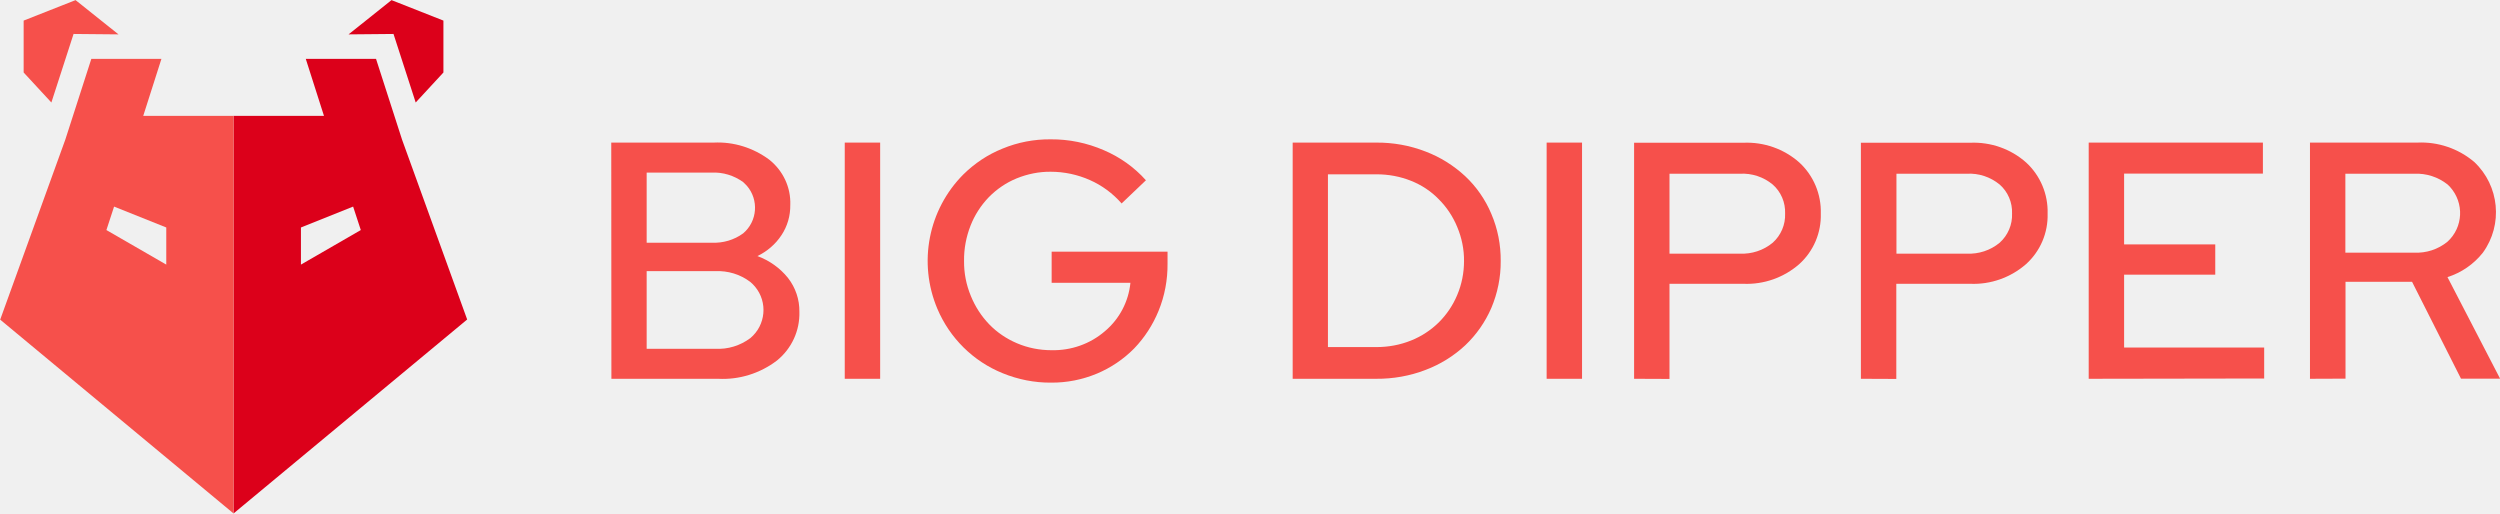
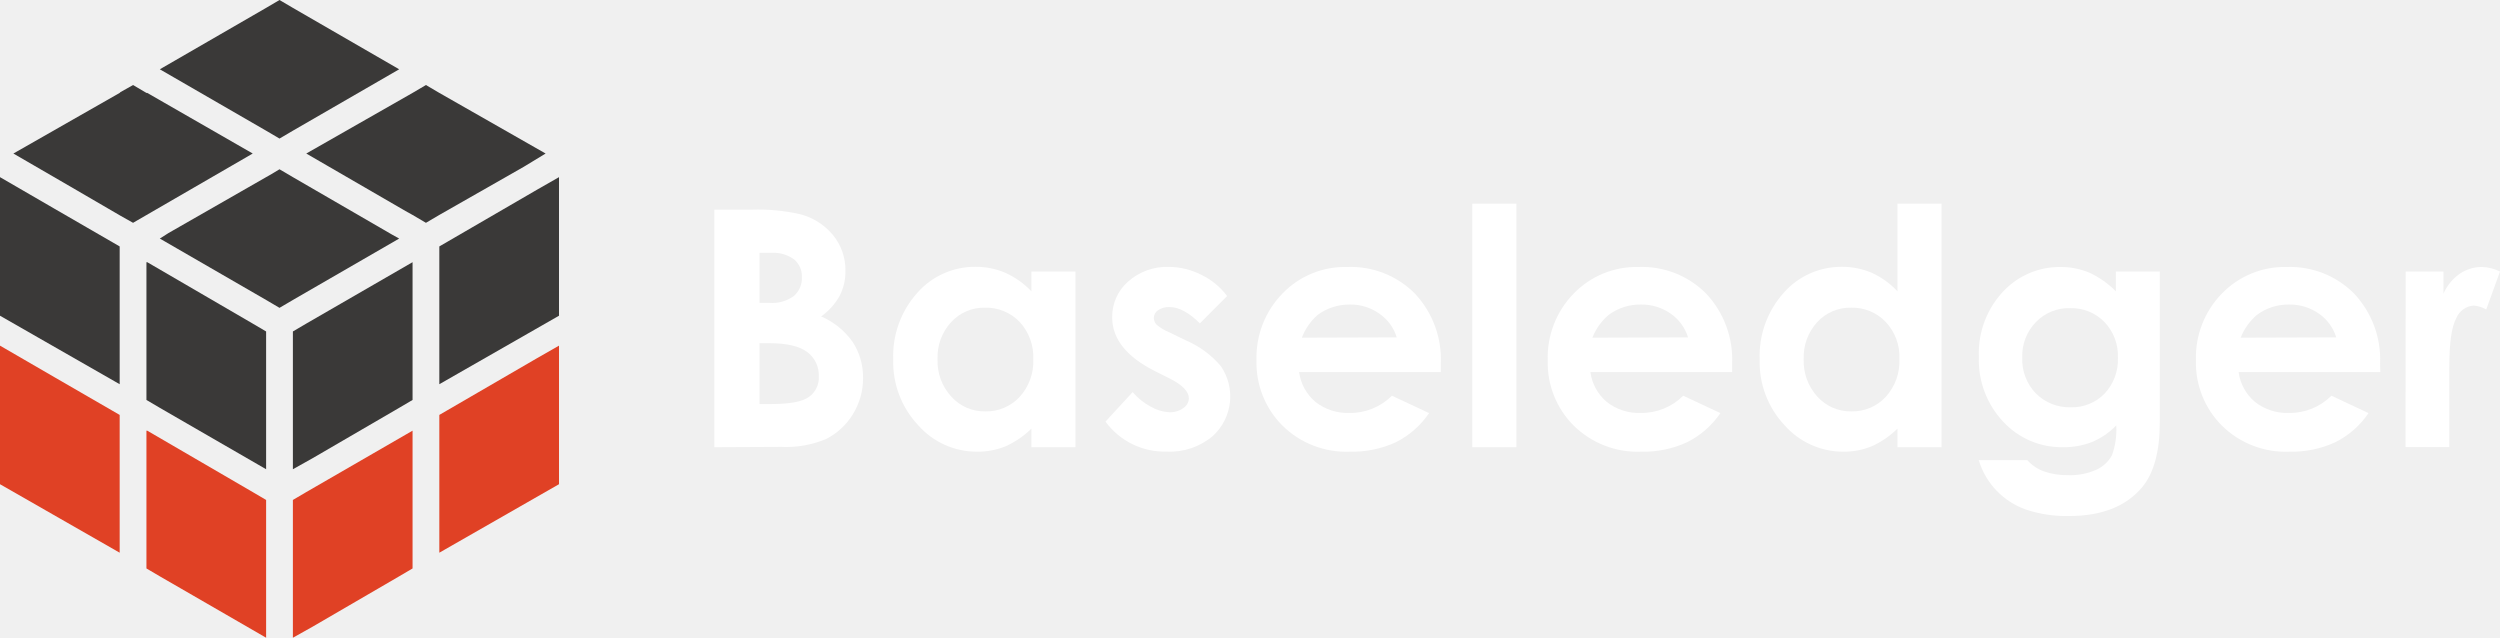
- <svg xmlns="http://www.w3.org/2000/svg" version="1.1" id="home" x="0px" y="0px" viewBox="0 0 175.81 36.11" style="enable-background:new 0 0 175.81 36.11;" xml:space="preserve">
-   <style type="text/css">
- 	.st0{fill:none;}
- 	.st1{stroke:#000000;stroke-width:0.14;stroke-miterlimit:10;}
- 	.st2{fill:#FD3B4C;}
- 	.st3{fill-rule:evenodd;clip-rule:evenodd;fill:#F4863B;}
- 	.st4{fill:#FFFFFF;}
- 	.st5{fill-rule:evenodd;clip-rule:evenodd;fill:#5C7BFC;}
- 	.st6{fill-rule:evenodd;clip-rule:evenodd;fill:#FEB92B;}
- 	.st7{fill-rule:evenodd;clip-rule:evenodd;fill:#3EAF66;}
- 	.st8{fill:#8F4DDB;}
- 	.st9{fill:#1D1E22;}
- 	.st10{fill:#FD565F;}
- 	.st11{fill:#25282D;}
- 	.st12{fill:#E6E6E6;}
- 	.st13{fill-rule:evenodd;clip-rule:evenodd;fill:#FD3B4C;}
- 	.st14{fill-rule:evenodd;clip-rule:evenodd;fill:#FFFFFF;}
- 	.st15{fill:#12B263;}
- 	.st16{fill:#3EAF66;}
- 	.st17{fill:#DC001A;}
- 	.st18{fill:#F6504B;}
- </style>
-   <g>
-     <g id="Group_20765_1_" transform="translate(11.553 9.938)">
-       <path id="Path_45208_3_" class="st17" d="M16.12-7.55l1.56,4.82l1.95-2.11v-3.65l-3.65-1.44l-3.02,2.41L16.12-7.55z" />
-       <path id="Path_45209_3_" class="st17" d="M16.72-0.12L16.72-0.12L14.89-5.8H9.95l1.28,4.01H4.87v27.96L21.3,12.53L16.72-0.12z     M9.61,8.67V6.06l3.67-1.47l0.54,1.65L9.61,8.67z" />
-       <path id="Path_45210_3_" class="st18" d="M-6.38-7.55l-1.56,4.82l-1.95-2.11v-3.65l3.65-1.44l3.02,2.41L-6.38-7.55z" />
-       <path id="Path_45211_3_" class="st18" d="M-1.48-1.79L-0.2-5.8h-4.93l-1.83,5.68l0,0l-4.58,12.66L4.87,26.17V-1.79L-1.48-1.79z     M0.14,8.67l-4.21-2.43l0.54-1.65l3.67,1.47V8.67z" />
-     </g>
-     <g id="Group_20766_1_" transform="translate(54.536 19.708)">
-       <path id="Path_45212_1_" class="st18" d="M-11.55-9.68h7.2c1.4-0.07,2.78,0.36,3.91,1.2c0.97,0.77,1.53,1.95,1.48,3.19    c0.01,0.75-0.2,1.49-0.62,2.12C0-2.53-0.59-2.03-1.27-1.7c0.84,0.31,1.59,0.84,2.15,1.54c0.53,0.68,0.81,1.51,0.8,2.37    C1.72,3.54,1.14,4.8,0.11,5.64c-1.19,0.91-2.66,1.37-4.15,1.29h-7.5L-11.55-9.68z M-4.5-7.57h-4.56v4.93h4.56    c0.8,0.04,1.59-0.19,2.23-0.66c1-0.85,1.11-2.35,0.26-3.34C-2.09-6.73-2.18-6.82-2.27-6.9C-2.92-7.37-3.7-7.61-4.5-7.57z     M-4.24,4.82c0.89,0.05,1.76-0.22,2.47-0.75c1.09-0.91,1.24-2.53,0.33-3.62c-0.1-0.12-0.21-0.23-0.33-0.33    c-0.71-0.54-1.58-0.8-2.47-0.76h-4.82v5.46H-4.24z" />
-       <path id="Path_45213_1_" class="st18" d="M4.87,6.93V-9.68h2.49V6.93H4.87z" />
-       <path id="Path_45214_1_" class="st18" d="M27.57-1.16c0.01,1.13-0.2,2.26-0.63,3.31c-0.4,0.98-0.98,1.88-1.72,2.65    c-0.74,0.75-1.63,1.35-2.6,1.76c-1.03,0.43-2.13,0.65-3.24,0.64c-1.17,0.01-2.32-0.22-3.4-0.66c-2.08-0.84-3.73-2.48-4.6-4.54    c-1.36-3.23-0.64-6.96,1.83-9.44c0.79-0.78,1.72-1.4,2.74-1.81c1.08-0.45,2.23-0.67,3.4-0.66c1.28-0.01,2.55,0.25,3.73,0.76    c1.13,0.48,2.15,1.2,2.97,2.12L24.34-5.4c-0.62-0.71-1.38-1.27-2.24-1.65c-0.86-0.38-1.8-0.58-2.74-0.58    c-0.83-0.01-1.65,0.16-2.41,0.47c-0.73,0.3-1.39,0.75-1.95,1.32c-0.55,0.57-0.99,1.25-1.28,1.99c-0.31,0.79-0.47,1.63-0.46,2.48    c-0.01,0.85,0.15,1.69,0.48,2.48c0.3,0.74,0.74,1.42,1.29,1.99c0.55,0.57,1.22,1.02,1.95,1.33c0.77,0.33,1.6,0.49,2.43,0.49    c1.38,0.03,2.72-0.44,3.76-1.34c1.02-0.86,1.66-2.08,1.79-3.4h-5.54v-2.19h8.15V-1.16z" />
-       <path id="Path_45215_1_" class="st18" d="M36.37,6.93V-9.68h5.87c1.19-0.01,2.37,0.2,3.48,0.63c1.03,0.39,1.97,0.98,2.78,1.73    c0.79,0.74,1.42,1.65,1.84,2.65c0.45,1.05,0.67,2.18,0.66,3.32c0.01,1.13-0.22,2.26-0.66,3.3c-0.43,0.99-1.05,1.88-1.83,2.62    c-0.8,0.75-1.75,1.34-2.78,1.73c-1.11,0.43-2.3,0.64-3.49,0.63L36.37,6.93z M42.27-7.45h-3.42V4.7h3.42    c0.83,0,1.65-0.15,2.42-0.46c0.73-0.29,1.4-0.73,1.96-1.28c0.55-0.55,0.99-1.2,1.29-1.92c0.32-0.75,0.48-1.57,0.48-2.38    c0.01-0.83-0.16-1.65-0.48-2.41c-0.3-0.73-0.74-1.39-1.29-1.94C46.1-6.26,45.43-6.7,44.7-6.99C43.93-7.3,43.1-7.45,42.27-7.45    L42.27-7.45z" />
-       <path id="Path_45216_1_" class="st18" d="M54.23,6.93V-9.68h2.49V6.93H54.23z" />
-       <path id="Path_45217_1_" class="st18" d="M60.38,6.93v-16.6h7.69c1.44-0.06,2.85,0.43,3.93,1.39c1,0.92,1.55,2.23,1.51,3.59    c0.04,1.35-0.51,2.65-1.52,3.56c-1.08,0.94-2.48,1.44-3.92,1.38h-5.2v6.69L60.38,6.93z M67.81-7.49h-4.94v5.62h4.94    c0.84,0.04,1.67-0.23,2.32-0.77c0.58-0.52,0.9-1.27,0.87-2.05c0.03-0.78-0.29-1.53-0.87-2.04C69.48-7.27,68.65-7.54,67.81-7.49z" />
-       <path id="Path_45218_1_" class="st18" d="M76.33,6.93v-16.6h7.69c1.44-0.06,2.85,0.43,3.93,1.39c1,0.92,1.55,2.23,1.51,3.59    c0.04,1.35-0.51,2.65-1.52,3.56c-1.08,0.94-2.48,1.44-3.92,1.38h-5.2v6.69L76.33,6.93z M83.77-7.49h-4.94v5.62h4.94    c0.84,0.04,1.67-0.23,2.32-0.77c0.58-0.52,0.9-1.27,0.87-2.05c0.03-0.78-0.29-1.53-0.87-2.04C85.43-7.27,84.61-7.54,83.77-7.49    L83.77-7.49z" />
-       <path id="Path_45219_1_" class="st18" d="M92.35,6.93V-9.68h12.25v2.18h-9.76v4.98h6.41v2.13h-6.41v5.12h9.85v2.18L92.35,6.93z" />
-       <path id="Path_45220_1_" class="st18" d="M107.91,6.93V-9.68h7.55c1.46-0.07,2.89,0.42,4,1.36c1.78,1.67,2.04,4.41,0.61,6.38    c-0.64,0.81-1.51,1.41-2.49,1.72l3.7,7.14h-2.75l-3.44-6.81h-4.68v6.81L107.91,6.93z M115.25-7.49h-4.85v5.55h4.84    c0.85,0.04,1.68-0.23,2.34-0.77c1.11-1.01,1.19-2.72,0.19-3.84c-0.06-0.06-0.12-0.13-0.19-0.19    C116.92-7.26,116.09-7.53,115.25-7.49L115.25-7.49z" />
+ <svg xmlns="http://www.w3.org/2000/svg" viewBox="0 0 317.53 81">
+   <defs>
+     <style>.cls-1{fill:#fff;}.cls-2{fill:#e04125;}.cls-3{fill:#3a3938;}</style>
+   </defs>
+   <g id="Ebene_2" data-name="Ebene 2">
+     <g id="Ebene_1-2" data-name="Ebene 1">
+       <g id="Ebene_2-2" data-name="Ebene 2">
+         <g id="Ebene_1-2-2" data-name="Ebene 1-2">
+           <path class="cls-1" d="M90.73,56.8V26.63h4.74a24.21,24.21,0,0,1,6,.54,8,8,0,0,1,4.31,2.66,7,7,0,0,1,1.6,4.6,6.77,6.77,0,0,1-.72,3.12,7.9,7.9,0,0,1-2.37,2.64,9.5,9.5,0,0,1,4,3.23A8.17,8.17,0,0,1,109.62,48a8.64,8.64,0,0,1-1.31,4.64,8.49,8.49,0,0,1-3.39,3.12,13.08,13.08,0,0,1-5.73,1Zm5.74-24.69v6.36h1.26a4.65,4.65,0,0,0,3.12-.89,3,3,0,0,0,1-2.4,2.79,2.79,0,0,0-1-2.24A4.46,4.46,0,0,0,98,32.11Zm0,11.48v7.73h1.44q3.59,0,4.83-.9A3,3,0,0,0,104,47.8a3.69,3.69,0,0,0-1.46-3.08c-1-.75-2.59-1.13-4.85-1.13Z" />
+           <path class="cls-1" d="M131,34.49h5.6V56.8H131V54.44a11.25,11.25,0,0,1-3.29,2.25,9.34,9.34,0,0,1-3.58.68A9.92,9.92,0,0,1,116.61,54a11.7,11.7,0,0,1-3.16-8.34,12,12,0,0,1,3.06-8.47,9.72,9.72,0,0,1,7.41-3.3,9.38,9.38,0,0,1,3.77.76A10.46,10.46,0,0,1,131,37Zm-5.89,4.59a5.63,5.63,0,0,0-4.31,1.84,6.58,6.58,0,0,0-1.72,4.7,6.63,6.63,0,0,0,1.75,4.76,5.62,5.62,0,0,0,4.3,1.87,5.76,5.76,0,0,0,4.38-1.84,6.7,6.7,0,0,0,1.73-4.81,6.55,6.55,0,0,0-1.73-4.71,5.88,5.88,0,0,0-4.45-1.81Z" />
+           <path class="cls-1" d="M155.86,37.6l-3.46,3.47C151,39.68,149.71,39,148.56,39a2.39,2.39,0,0,0-1.47.4,1.19,1.19,0,0,0-.54,1,1.29,1.29,0,0,0,.34.83,6,6,0,0,0,1.67,1l2.05,1a12,12,0,0,1,4.45,3.27,6.8,6.8,0,0,1-1,8.86,8.39,8.39,0,0,1-5.85,2,9.31,9.31,0,0,1-7.8-3.81l3.45-3.75a7.79,7.79,0,0,0,2.3,1.85,5.15,5.15,0,0,0,2.35.71,2.86,2.86,0,0,0,1.79-.53A1.53,1.53,0,0,0,151,50.6c0-.86-.81-1.71-2.44-2.53l-1.88-.94q-5.42-2.73-5.42-6.83a5.94,5.94,0,0,1,2-4.52,7.41,7.41,0,0,1,5.22-1.88,9.11,9.11,0,0,1,4.09,1A8.89,8.89,0,0,1,155.86,37.6Z" />
+           <path class="cls-1" d="M183,47.26H165a6,6,0,0,0,2.08,3.79,6.61,6.61,0,0,0,4.32,1.4,7.46,7.46,0,0,0,5.39-2.19l4.72,2.21a11.15,11.15,0,0,1-4.22,3.7,13.23,13.23,0,0,1-5.85,1.2,11.55,11.55,0,0,1-8.55-3.31,11.27,11.27,0,0,1-3.3-8.29,11.63,11.63,0,0,1,3.29-8.48,11,11,0,0,1,8.25-3.38,11.47,11.47,0,0,1,8.58,3.38A12.2,12.2,0,0,1,183,46.2Zm-5.6-4.41a5.61,5.61,0,0,0-2.19-3,6.28,6.28,0,0,0-3.79-1.17A6.78,6.78,0,0,0,167.35,40a7.35,7.35,0,0,0-2,2.89Z" />
+           <path class="cls-1" d="M187,25.87h5.6V56.8H187Z" />
+           <path class="cls-1" d="M220,47.26H202a6,6,0,0,0,2.08,3.79,6.57,6.57,0,0,0,4.31,1.4,7.48,7.48,0,0,0,5.4-2.19l4.72,2.21a11.18,11.18,0,0,1-4.23,3.7,13.22,13.22,0,0,1-5.84,1.2,11.57,11.57,0,0,1-8.56-3.31,11.27,11.27,0,0,1-3.3-8.29,11.63,11.63,0,0,1,3.29-8.48,11.1,11.1,0,0,1,8.26-3.38,11.46,11.46,0,0,1,8.57,3.38A12.2,12.2,0,0,1,220,46.2Zm-5.6-4.41a5.68,5.68,0,0,0-2.18-3,6.41,6.41,0,0,0-3.79-1.17A6.71,6.71,0,0,0,204.31,40a7.35,7.35,0,0,0-2.06,2.89Z" />
+           <path class="cls-1" d="M241,25.87h5.6V56.8H241V54.44a11.06,11.06,0,0,1-3.29,2.25,9.29,9.29,0,0,1-3.57.68A9.92,9.92,0,0,1,226.65,54a11.69,11.69,0,0,1-3.15-8.34,12,12,0,0,1,3.05-8.47,9.73,9.73,0,0,1,7.42-3.3,9.55,9.55,0,0,1,3.77.76A10.25,10.25,0,0,1,241,37Zm-5.88,13.21a5.67,5.67,0,0,0-4.32,1.84,6.61,6.61,0,0,0-1.71,4.7,6.69,6.69,0,0,0,1.74,4.76,5.66,5.66,0,0,0,4.31,1.87,5.74,5.74,0,0,0,4.37-1.84,6.71,6.71,0,0,0,1.74-4.81,6.46,6.46,0,0,0-1.74-4.71,5.83,5.83,0,0,0-4.4-1.81Z" />
+           <path class="cls-1" d="M268.74,34.49h5.58V53.6c0,3.77-.76,6.54-2.28,8.33q-3.06,3.6-9.21,3.61a16.13,16.13,0,0,1-5.51-.82,9.58,9.58,0,0,1-6-6.28h6.17a5.18,5.18,0,0,0,2.11,1.43,8.83,8.83,0,0,0,3.06.48,8.09,8.09,0,0,0,3.63-.7,4.28,4.28,0,0,0,1.94-1.8,9.37,9.37,0,0,0,.56-3.82,9.16,9.16,0,0,1-3.1,2.12,9.8,9.8,0,0,1-3.67.65,10.09,10.09,0,0,1-7.59-3.24,11.41,11.41,0,0,1-3.09-8.2,11.46,11.46,0,0,1,3.28-8.54,9.82,9.82,0,0,1,7.09-2.91,9.44,9.44,0,0,1,3.64.71A11.52,11.52,0,0,1,268.74,37Zm-5.8,4.65a5.8,5.8,0,0,0-4.37,1.78,6.15,6.15,0,0,0-1.72,4.46A6.2,6.2,0,0,0,258.61,50,6,6,0,0,0,263,51.73,5.75,5.75,0,0,0,267.3,50a6.28,6.28,0,0,0,1.7-4.57,6.2,6.2,0,0,0-1.71-4.53A5.82,5.82,0,0,0,262.94,39.14Z" />
+           <path class="cls-1" d="M302.33,47.26h-18a6,6,0,0,0,2.08,3.79,6.57,6.57,0,0,0,4.31,1.4,7.48,7.48,0,0,0,5.4-2.19l4.71,2.21a11.07,11.07,0,0,1-4.22,3.7,13.22,13.22,0,0,1-5.84,1.2,11.52,11.52,0,0,1-8.56-3.31,11.27,11.27,0,0,1-3.3-8.29,11.63,11.63,0,0,1,3.29-8.48,11.1,11.1,0,0,1,8.26-3.38A11.46,11.46,0,0,1,299,37.29a12.2,12.2,0,0,1,3.3,8.91Zm-5.6-4.41a5.68,5.68,0,0,0-2.18-3,6.41,6.41,0,0,0-3.79-1.17A6.68,6.68,0,0,0,286.65,40a7.35,7.35,0,0,0-2.06,2.89Z" />
+           <path class="cls-1" d="M305.55,34.49h4.8V37.3a6,6,0,0,1,2.07-2.53,4.94,4.94,0,0,1,2.83-.86,5.35,5.35,0,0,1,2.28.58l-1.75,4.82a3.74,3.74,0,0,0-1.62-.5,2.58,2.58,0,0,0-2.18,1.6c-.6,1.07-.89,3.16-.89,6.28V56.78h-5.56Z" />
+           <polygon class="cls-2" points="15.2 52.7 15.2 70.2 0 61.5 0 43.9 6.9 47.9 15.2 52.7" />
+           <polygon class="cls-2" points="33.8 63.5 33.8 81 20.3 73.2 18.6 72.2 18.6 54.7 18.7 54.7 32.1 62.5 33.8 63.5" />
+           <polygon class="cls-2" points="52.4 54.7 52.4 72.2 50.7 73.2 39.7 79.6 37.2 81 37.2 63.5 38.9 62.5 52.4 54.7" />
+           <polygon class="cls-2" points="71 43.9 71 61.5 55.8 70.2 55.8 52.7 68.2 45.5 71 43.9" />
+           <polygon class="cls-3" points="15.2 31.3 15.2 48.8 0 40.1 0 22.5 6.9 26.5 15.2 31.3" />
+           <polygon class="cls-3" points="33.8 42.1 33.8 59.6 20.3 51.8 18.6 50.8 18.6 33.3 18.7 33.3 32.1 41.1 33.8 42.1" />
+           <polygon class="cls-3" points="52.4 33.3 52.4 50.8 50.7 51.8 39.7 58.2 37.2 59.6 37.2 42.1 38.9 41.1 52.4 33.3" />
+           <polygon class="cls-3" points="71 22.5 71 40.1 55.8 48.8 55.8 31.3 68.2 24.1 71 22.5" />
+           <polygon class="cls-3" points="69.3 19.5 66.5 21.2 55.8 27.3 54.1 28.3 52.4 27.3 51.5 26.8 38.9 19.5 52.4 11.8 54.1 10.8 55.8 11.8 69.3 19.5" />
+           <polygon class="cls-3" points="50.7 8.8 37.2 16.6 35.5 17.6 33.8 16.6 20.3 8.8 33.8 1 35.5 0 37.2 1 50.7 8.8" />
+           <polygon class="cls-3" points="50.7 30.3 37.2 38.1 35.5 39.1 33.8 38.1 20.3 30.3 20.3 30.3 21.4 29.6 33.8 22.5 34.5 22.1 35.5 21.5 37.2 22.5 37.2 22.5 49.8 29.8 50.7 30.3" />
+           <polygon class="cls-3" points="32.1 19.5 16.9 28.3 15.3 27.4 8.6 23.5 1.7 19.5 15.2 11.8 15.3 11.7 16.9 10.8 18.6 11.8 18.7 11.8 32.1 19.5" />
+         </g>
+       </g>
    </g>
  </g>
</svg>
